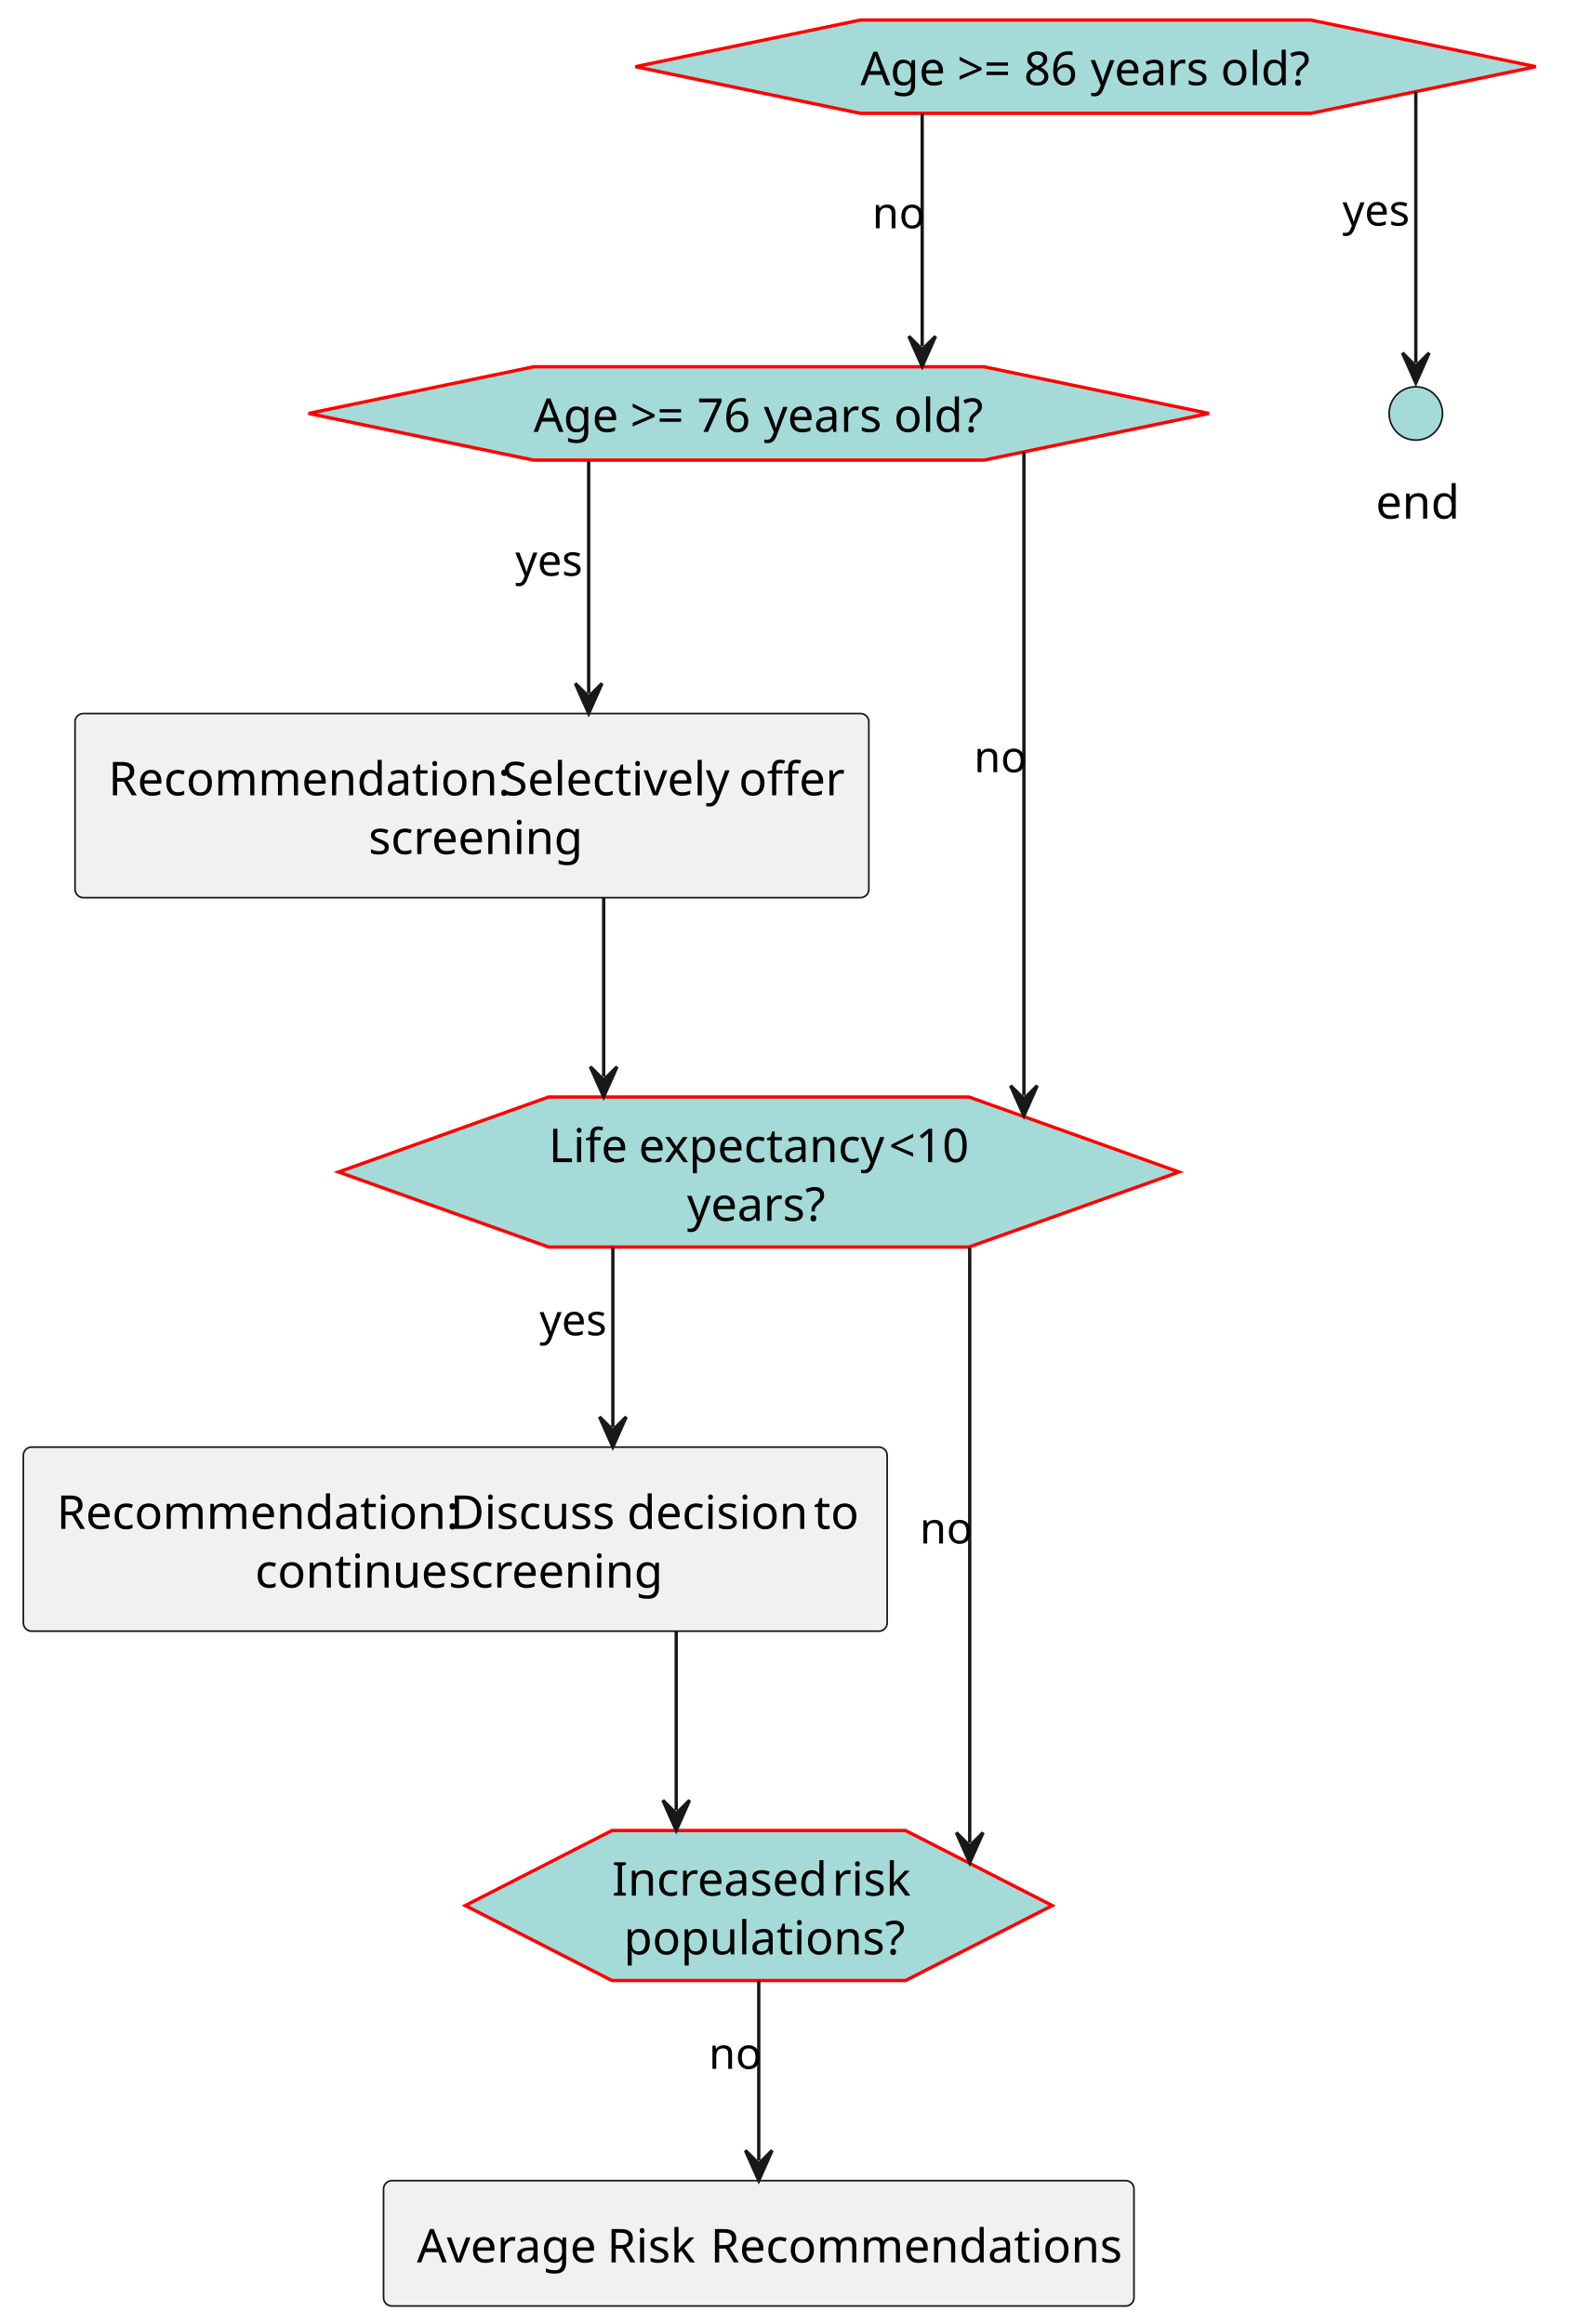
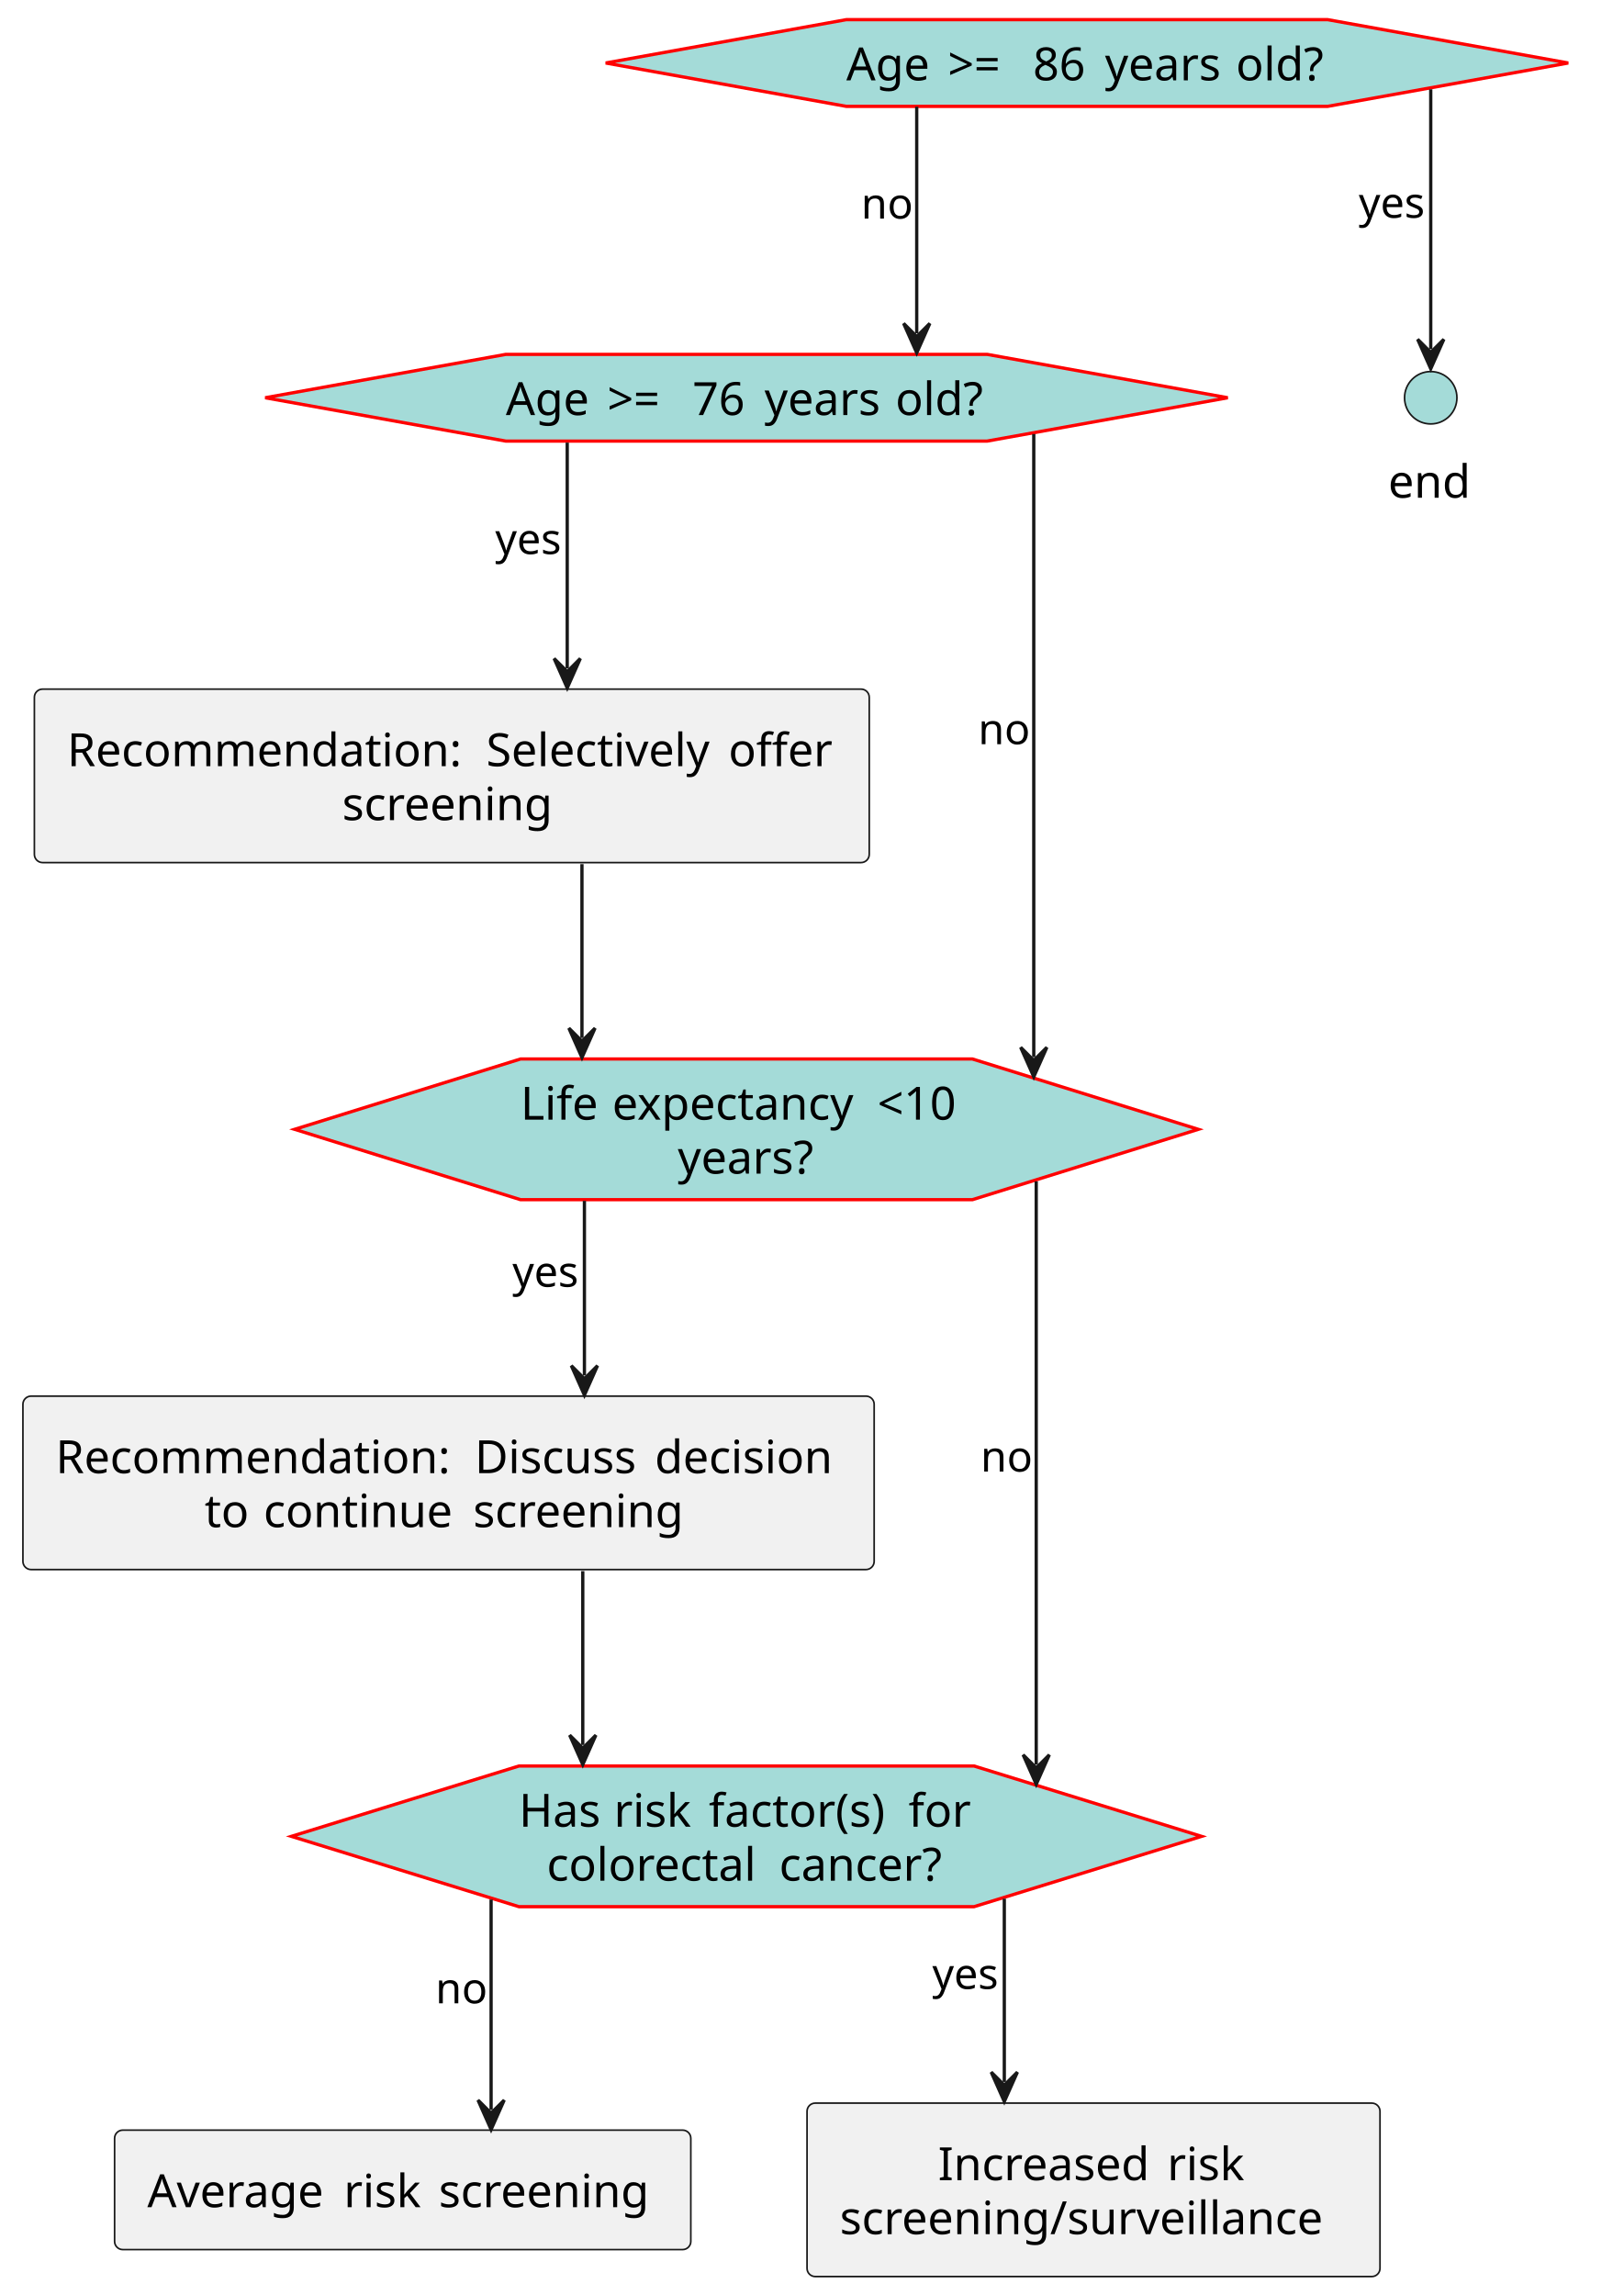
- <svg xmlns="http://www.w3.org/2000/svg" xmlns:xlink="http://www.w3.org/1999/xlink" contentStyleType="text/css" height="697px" preserveAspectRatio="none" style="width:477px;height:697px;background:#FFFFFF;" version="1.1" viewBox="0 0 477 697" width="477px" zoomAndPan="magnify">
+ <svg xmlns="http://www.w3.org/2000/svg" xmlns:xlink="http://www.w3.org/1999/xlink" contentStyleType="text/css" height="701px" preserveAspectRatio="none" style="width:496px;height:701px;background:#FFFFFF;" version="1.1" viewBox="0 0 496 701" width="496px" zoomAndPan="magnify">
  <defs />
  <g>
    <g id="elem_eve_Age86AndOlder">
      <a href="#eve-Age86AndOlder" target="_top" title="#eve-Age86AndOlder" xlink:actuate="onRequest" xlink:href="#eve-Age86AndOlder" xlink:show="new" xlink:title="#eve-Age86AndOlder" xlink:type="simple">
-         <polygon fill="#A4DBD8" points="460.5,20,393,6,258,6,190.5,20,258,34,393,34,460.5,20" style="stroke:#FF0000;stroke-width:1.0;" />
-         <text fill="#000000" font-family="sans-serif" font-size="14" lengthAdjust="spacing" textLength="25" x="258" y="25.533">Age</text>
-         <text fill="#000000" font-family="sans-serif" font-size="14" lengthAdjust="spacing" textLength="4" x="283" y="25.533"> </text>
-         <text fill="#000000" font-family="sans-serif" font-size="14" lengthAdjust="spacing" textLength="16" x="287" y="25.533">&gt;=</text>
-         <text fill="#000000" font-family="sans-serif" font-size="14" lengthAdjust="spacing" textLength="4" x="303" y="25.533"> </text>
-         <text fill="#000000" font-family="sans-serif" font-size="14" lengthAdjust="spacing" textLength="16" x="307" y="25.533">86</text>
-         <text fill="#000000" font-family="sans-serif" font-size="14" lengthAdjust="spacing" textLength="4" x="323" y="25.533"> </text>
-         <text fill="#000000" font-family="sans-serif" font-size="14" lengthAdjust="spacing" textLength="35" x="327" y="25.533">years</text>
-         <text fill="#000000" font-family="sans-serif" font-size="14" lengthAdjust="spacing" textLength="4" x="362" y="25.533"> </text>
-         <text fill="#000000" font-family="sans-serif" font-size="14" lengthAdjust="spacing" textLength="27" x="366" y="25.533">old?</text>
+         <polygon fill="#A4DBD8" points="479,19.24,405.5,6,258.5,6,185,19.24,258.5,32.49,405.5,32.49,479,19.24" style="stroke:#FF0000;stroke-width:1.0;" />
+         <text fill="#000000" font-family="sans-serif" font-size="14" lengthAdjust="spacing" textLength="27" x="258.5" y="24.535">Age</text>
+         <text fill="#000000" font-family="sans-serif" font-size="14" lengthAdjust="spacing" textLength="4" x="285.5" y="24.535"> </text>
+         <text fill="#000000" font-family="sans-serif" font-size="14" lengthAdjust="spacing" textLength="22" x="289.5" y="24.535">&gt;=</text>
+         <text fill="#000000" font-family="sans-serif" font-size="14" lengthAdjust="spacing" textLength="4" x="311.5" y="24.535"> </text>
+         <text fill="#000000" font-family="sans-serif" font-size="14" lengthAdjust="spacing" textLength="18" x="315.5" y="24.535">86</text>
+         <text fill="#000000" font-family="sans-serif" font-size="14" lengthAdjust="spacing" textLength="4" x="333.5" y="24.535"> </text>
+         <text fill="#000000" font-family="sans-serif" font-size="14" lengthAdjust="spacing" textLength="36" x="337.5" y="24.535">years</text>
+         <text fill="#000000" font-family="sans-serif" font-size="14" lengthAdjust="spacing" textLength="4" x="373.5" y="24.535"> </text>
+         <text fill="#000000" font-family="sans-serif" font-size="14" lengthAdjust="spacing" textLength="28" x="377.5" y="24.535">old?</text>
      </a>
    </g>
    <g id="elem_eve_AgeOver76">
      <a href="#eve-AgeOver76" target="_top" title="#eve-AgeOver76" xlink:actuate="onRequest" xlink:href="#eve-AgeOver76" xlink:show="new" xlink:title="#eve-AgeOver76" xlink:type="simple">
-         <polygon fill="#A4DBD8" points="362.5,124,295,110,160,110,92.5,124,160,138,295,138,362.5,124" style="stroke:#FF0000;stroke-width:1.0;" />
-         <text fill="#000000" font-family="sans-serif" font-size="14" lengthAdjust="spacing" textLength="25" x="160" y="129.533">Age</text>
-         <text fill="#000000" font-family="sans-serif" font-size="14" lengthAdjust="spacing" textLength="4" x="185" y="129.533"> </text>
-         <text fill="#000000" font-family="sans-serif" font-size="14" lengthAdjust="spacing" textLength="16" x="189" y="129.533">&gt;=</text>
-         <text fill="#000000" font-family="sans-serif" font-size="14" lengthAdjust="spacing" textLength="4" x="205" y="129.533"> </text>
-         <text fill="#000000" font-family="sans-serif" font-size="14" lengthAdjust="spacing" textLength="16" x="209" y="129.533">76</text>
-         <text fill="#000000" font-family="sans-serif" font-size="14" lengthAdjust="spacing" textLength="4" x="225" y="129.533"> </text>
-         <text fill="#000000" font-family="sans-serif" font-size="14" lengthAdjust="spacing" textLength="35" x="229" y="129.533">years</text>
-         <text fill="#000000" font-family="sans-serif" font-size="14" lengthAdjust="spacing" textLength="4" x="264" y="129.533"> </text>
-         <text fill="#000000" font-family="sans-serif" font-size="14" lengthAdjust="spacing" textLength="27" x="268" y="129.533">old?</text>
+         <polygon fill="#A4DBD8" points="375,121.49,301.5,108.24,154.5,108.24,81,121.49,154.5,134.73,301.5,134.73,375,121.49" style="stroke:#FF0000;stroke-width:1.0;" />
+         <text fill="#000000" font-family="sans-serif" font-size="14" lengthAdjust="spacing" textLength="27" x="154.5" y="126.775">Age</text>
+         <text fill="#000000" font-family="sans-serif" font-size="14" lengthAdjust="spacing" textLength="4" x="181.5" y="126.775"> </text>
+         <text fill="#000000" font-family="sans-serif" font-size="14" lengthAdjust="spacing" textLength="22" x="185.5" y="126.775">&gt;=</text>
+         <text fill="#000000" font-family="sans-serif" font-size="14" lengthAdjust="spacing" textLength="4" x="207.5" y="126.775"> </text>
+         <text fill="#000000" font-family="sans-serif" font-size="14" lengthAdjust="spacing" textLength="18" x="211.5" y="126.775">76</text>
+         <text fill="#000000" font-family="sans-serif" font-size="14" lengthAdjust="spacing" textLength="4" x="229.5" y="126.775"> </text>
+         <text fill="#000000" font-family="sans-serif" font-size="14" lengthAdjust="spacing" textLength="36" x="233.5" y="126.775">years</text>
+         <text fill="#000000" font-family="sans-serif" font-size="14" lengthAdjust="spacing" textLength="4" x="269.5" y="126.775"> </text>
+         <text fill="#000000" font-family="sans-serif" font-size="14" lengthAdjust="spacing" textLength="28" x="273.5" y="126.775">old?</text>
      </a>
    </g>
    <g id="elem_act_SelectivelyOfferScreening">
      <a href="#act-SelectivelyOfferScreening" target="_top" title="#act-SelectivelyOfferScreening" xlink:actuate="onRequest" xlink:href="#act-SelectivelyOfferScreening" xlink:show="new" xlink:title="#act-SelectivelyOfferScreening" xlink:type="simple">
-         <rect fill="#F1F1F1" height="55.219" rx="2.5" ry="2.5" style="stroke:#181818;stroke-width:0.5;" width="238" x="22.5" y="214" />
-         <text fill="#000000" font-family="sans-serif" font-size="14" lengthAdjust="spacing" textLength="114" x="32.5" y="238.533">Recommendation:</text>
-         <text fill="#000000" font-family="sans-serif" font-size="14" lengthAdjust="spacing" textLength="4" x="146.5" y="238.533"> </text>
-         <text fill="#000000" font-family="sans-serif" font-size="14" lengthAdjust="spacing" textLength="67" x="150.5" y="238.533">Selectively</text>
-         <text fill="#000000" font-family="sans-serif" font-size="14" lengthAdjust="spacing" textLength="4" x="217.5" y="238.533"> </text>
-         <text fill="#000000" font-family="sans-serif" font-size="14" lengthAdjust="spacing" textLength="29" x="221.5" y="238.533">offer</text>
-         <text fill="#000000" font-family="sans-serif" font-size="14" lengthAdjust="spacing" textLength="62" x="110.5" y="256.143">screening</text>
+         <rect fill="#F1F1F1" height="52.977" rx="2.5" ry="2.5" style="stroke:#181818;stroke-width:0.5;" width="255" x="10.5" y="210.49" />
+         <text fill="#000000" font-family="sans-serif" font-size="14" lengthAdjust="spacing" textLength="124" x="20.5" y="234.025">Recommendation:</text>
+         <text fill="#000000" font-family="sans-serif" font-size="14" lengthAdjust="spacing" textLength="4" x="144.5" y="234.025"> </text>
+         <text fill="#000000" font-family="sans-serif" font-size="14" lengthAdjust="spacing" textLength="70" x="148.5" y="234.025">Selectively</text>
+         <text fill="#000000" font-family="sans-serif" font-size="14" lengthAdjust="spacing" textLength="4" x="218.5" y="234.025"> </text>
+         <text fill="#000000" font-family="sans-serif" font-size="14" lengthAdjust="spacing" textLength="33" x="222.5" y="234.025">offer</text>
+         <text fill="#000000" font-family="sans-serif" font-size="14" lengthAdjust="spacing" textLength="67" x="104.5" y="250.513">screening</text>
      </a>
    </g>
    <g id="elem_eve_LifeExp10">
      <a href="#eve-LifeExp10" target="_top" title="#eve-LifeExp10" xlink:actuate="onRequest" xlink:href="#eve-LifeExp10" xlink:show="new" xlink:title="#eve-LifeExp10" xlink:type="simple">
-         <polygon fill="#A4DBD8" points="353.5,351.5,290.5,329,164.5,329,101.5,351.5,164.5,374,290.5,374,353.5,351.5" style="stroke:#FF0000;stroke-width:1.0;" />
-         <text fill="#000000" font-family="sans-serif" font-size="14" lengthAdjust="spacing" textLength="23" x="164.5" y="348.533">Life</text>
-         <text fill="#000000" font-family="sans-serif" font-size="14" lengthAdjust="spacing" textLength="4" x="187.5" y="348.533"> </text>
-         <text fill="#000000" font-family="sans-serif" font-size="14" lengthAdjust="spacing" textLength="71" x="191.5" y="348.533">expectancy</text>
-         <text fill="#000000" font-family="sans-serif" font-size="14" lengthAdjust="spacing" textLength="4" x="262.5" y="348.533"> </text>
-         <text fill="#000000" font-family="sans-serif" font-size="14" lengthAdjust="spacing" textLength="24" x="266.5" y="348.533">&lt;10</text>
-         <text fill="#000000" font-family="sans-serif" font-size="14" lengthAdjust="spacing" textLength="43" x="206" y="366.143">years?</text>
+         <polygon fill="#A4DBD8" points="366,344.95,297,323.46,159,323.46,90,344.95,159,366.44,297,366.44,366,344.95" style="stroke:#FF0000;stroke-width:1.0;" />
+         <text fill="#000000" font-family="sans-serif" font-size="14" lengthAdjust="spacing" textLength="24" x="159" y="341.995">Life</text>
+         <text fill="#000000" font-family="sans-serif" font-size="14" lengthAdjust="spacing" textLength="4" x="183" y="341.995"> </text>
+         <text fill="#000000" font-family="sans-serif" font-size="14" lengthAdjust="spacing" textLength="77" x="187" y="341.995">expectancy</text>
+         <text fill="#000000" font-family="sans-serif" font-size="14" lengthAdjust="spacing" textLength="4" x="264" y="341.995"> </text>
+         <text fill="#000000" font-family="sans-serif" font-size="14" lengthAdjust="spacing" textLength="29" x="268" y="341.995">&lt;10</text>
+         <text fill="#000000" font-family="sans-serif" font-size="14" lengthAdjust="spacing" textLength="42" x="207" y="358.483">years?</text>
      </a>
    </g>
    <g id="elem_act_sdmcontinuelifexp">
      <a href="#act-sdmcontinuelifexp" target="_top" title="#act-sdmcontinuelifexp" xlink:actuate="onRequest" xlink:href="#act-sdmcontinuelifexp" xlink:show="new" xlink:title="#act-sdmcontinuelifexp" xlink:type="simple">
-         <rect fill="#F1F1F1" height="55.219" rx="2.5" ry="2.5" style="stroke:#181818;stroke-width:0.5;" width="259" x="7" y="434" />
-         <text fill="#000000" font-family="sans-serif" font-size="14" lengthAdjust="spacing" textLength="114" x="17" y="458.533">Recommendation:</text>
-         <text fill="#000000" font-family="sans-serif" font-size="14" lengthAdjust="spacing" textLength="4" x="131" y="458.533"> </text>
-         <text fill="#000000" font-family="sans-serif" font-size="14" lengthAdjust="spacing" textLength="49" x="135" y="458.533">Discuss</text>
-         <text fill="#000000" font-family="sans-serif" font-size="14" lengthAdjust="spacing" textLength="4" x="184" y="458.533"> </text>
-         <text fill="#000000" font-family="sans-serif" font-size="14" lengthAdjust="spacing" textLength="52" x="188" y="458.533">decision</text>
-         <text fill="#000000" font-family="sans-serif" font-size="14" lengthAdjust="spacing" textLength="4" x="240" y="458.533"> </text>
-         <text fill="#000000" font-family="sans-serif" font-size="14" lengthAdjust="spacing" textLength="12" x="244" y="458.533">to</text>
-         <text fill="#000000" font-family="sans-serif" font-size="14" lengthAdjust="spacing" textLength="54" x="76.5" y="476.143">continue</text>
-         <text fill="#000000" font-family="sans-serif" font-size="14" lengthAdjust="spacing" textLength="4" x="130.5" y="476.143"> </text>
-         <text fill="#000000" font-family="sans-serif" font-size="14" lengthAdjust="spacing" textLength="62" x="134.5" y="476.143">screening</text>
+         <rect fill="#F1F1F1" height="52.977" rx="2.5" ry="2.5" style="stroke:#181818;stroke-width:0.5;" width="260" x="7" y="426.44" />
+         <text fill="#000000" font-family="sans-serif" font-size="14" lengthAdjust="spacing" textLength="124" x="17" y="449.975">Recommendation:</text>
+         <text fill="#000000" font-family="sans-serif" font-size="14" lengthAdjust="spacing" textLength="4" x="141" y="449.975"> </text>
+         <text fill="#000000" font-family="sans-serif" font-size="14" lengthAdjust="spacing" textLength="51" x="145" y="449.975">Discuss</text>
+         <text fill="#000000" font-family="sans-serif" font-size="14" lengthAdjust="spacing" textLength="4" x="196" y="449.975"> </text>
+         <text fill="#000000" font-family="sans-serif" font-size="14" lengthAdjust="spacing" textLength="57" x="200" y="449.975">decision</text>
+         <text fill="#000000" font-family="sans-serif" font-size="14" lengthAdjust="spacing" textLength="14" x="62.5" y="466.463">to</text>
+         <text fill="#000000" font-family="sans-serif" font-size="14" lengthAdjust="spacing" textLength="4" x="76.5" y="466.463"> </text>
+         <text fill="#000000" font-family="sans-serif" font-size="14" lengthAdjust="spacing" textLength="60" x="80.5" y="466.463">continue</text>
+         <text fill="#000000" font-family="sans-serif" font-size="14" lengthAdjust="spacing" textLength="4" x="140.5" y="466.463"> </text>
+         <text fill="#000000" font-family="sans-serif" font-size="14" lengthAdjust="spacing" textLength="67" x="144.5" y="466.463">screening</text>
      </a>
    </g>
-     <g id="elem_eve_riskCategorization">
-       <a href="#eve-riskCategorization" target="_top" title="#eve-riskCategorization" xlink:actuate="onRequest" xlink:href="#eve-riskCategorization" xlink:show="new" xlink:title="#eve-riskCategorization" xlink:type="simple">
-         <polygon fill="#A4DBD8" points="315.5,571.5,271.5,549,183.5,549,139.5,571.5,183.5,594,271.5,594,315.5,571.5" style="stroke:#FF0000;stroke-width:1.0;" />
-         <text fill="#000000" font-family="sans-serif" font-size="14" lengthAdjust="spacing" textLength="62" x="183.5" y="568.533">Increased</text>
-         <text fill="#000000" font-family="sans-serif" font-size="14" lengthAdjust="spacing" textLength="4" x="245.5" y="568.533"> </text>
-         <text fill="#000000" font-family="sans-serif" font-size="14" lengthAdjust="spacing" textLength="22" x="249.5" y="568.533">risk</text>
-         <text fill="#000000" font-family="sans-serif" font-size="14" lengthAdjust="spacing" textLength="81" x="187" y="586.143">populations?</text>
+     <g id="elem_eve_riskFactors">
+       <a href="#eve-riskFactors" target="_top" title="#eve-riskFactors" xlink:actuate="onRequest" xlink:href="#eve-riskFactors" xlink:show="new" xlink:title="#eve-riskFactors" xlink:type="simple">
+         <polygon fill="#A4DBD8" points="367,560.91,297.5,539.42,158.5,539.42,89,560.91,158.5,582.39,297.5,582.39,367,560.91" style="stroke:#FF0000;stroke-width:1.0;" />
+         <text fill="#000000" font-family="sans-serif" font-size="14" lengthAdjust="spacing" textLength="25" x="158.5" y="557.955">Has</text>
+         <text fill="#000000" font-family="sans-serif" font-size="14" lengthAdjust="spacing" textLength="4" x="183.5" y="557.955"> </text>
+         <text fill="#000000" font-family="sans-serif" font-size="14" lengthAdjust="spacing" textLength="25" x="187.5" y="557.955">risk</text>
+         <text fill="#000000" font-family="sans-serif" font-size="14" lengthAdjust="spacing" textLength="4" x="212.5" y="557.955"> </text>
+         <text fill="#000000" font-family="sans-serif" font-size="14" lengthAdjust="spacing" textLength="57" x="216.5" y="557.955">factor(s)</text>
+         <text fill="#000000" font-family="sans-serif" font-size="14" lengthAdjust="spacing" textLength="4" x="273.5" y="557.955"> </text>
+         <text fill="#000000" font-family="sans-serif" font-size="14" lengthAdjust="spacing" textLength="20" x="277.5" y="557.955">for</text>
+         <text fill="#000000" font-family="sans-serif" font-size="14" lengthAdjust="spacing" textLength="67" x="167" y="574.443">colorectal</text>
+         <text fill="#000000" font-family="sans-serif" font-size="14" lengthAdjust="spacing" textLength="4" x="234" y="574.443"> </text>
+         <text fill="#000000" font-family="sans-serif" font-size="14" lengthAdjust="spacing" textLength="51" x="238" y="574.443">cancer?</text>
      </a>
    </g>
    <g id="elem_end_1">
-       <ellipse cx="424.5" cy="124" fill="#A4DBD8" rx="8" ry="8" style="stroke:#181818;stroke-width:0.5;" />
-       <text fill="#000000" font-family="sans-serif" font-size="14" lengthAdjust="spacing" textLength="24" x="412.5" y="155.533">end</text>
+       <ellipse cx="437" cy="121.49" fill="#A4DBD8" rx="8" ry="8" style="stroke:#181818;stroke-width:0.5;" />
+       <text fill="#000000" font-family="sans-serif" font-size="14" lengthAdjust="spacing" textLength="26" x="424" y="152.025">end</text>
    </g>
-     <g id="elem_act_AvgRiskScreeningEligible">
-       <a href="#act-AvgRiskScreeningEligible" target="_top" title="#act-AvgRiskScreeningEligible" xlink:actuate="onRequest" xlink:href="#act-AvgRiskScreeningEligible" xlink:show="new" xlink:title="#act-AvgRiskScreeningEligible" xlink:type="simple">
-         <rect fill="#F1F1F1" height="37.609" rx="2.5" ry="2.5" style="stroke:#181818;stroke-width:0.5;" width="225" x="115" y="654" />
-         <text fill="#000000" font-family="sans-serif" font-size="14" lengthAdjust="spacing" textLength="53" x="125" y="678.533">Average</text>
-         <text fill="#000000" font-family="sans-serif" font-size="14" lengthAdjust="spacing" textLength="4" x="178" y="678.533"> </text>
-         <text fill="#000000" font-family="sans-serif" font-size="14" lengthAdjust="spacing" textLength="27" x="182" y="678.533">Risk</text>
-         <text fill="#000000" font-family="sans-serif" font-size="14" lengthAdjust="spacing" textLength="4" x="209" y="678.533"> </text>
-         <text fill="#000000" font-family="sans-serif" font-size="14" lengthAdjust="spacing" textLength="117" x="213" y="678.533">Recommendations</text>
+     <g id="elem_act_AvgRiskEligible">
+       <a href="#act-AvgRiskEligible" target="_top" title="#act-AvgRiskEligible" xlink:actuate="onRequest" xlink:href="#act-AvgRiskEligible" xlink:show="new" xlink:title="#act-AvgRiskEligible" xlink:type="simple">
+         <rect fill="#F1F1F1" height="36.488" rx="2.5" ry="2.5" style="stroke:#181818;stroke-width:0.5;" width="176" x="35" y="650.64" />
+         <text fill="#000000" font-family="sans-serif" font-size="14" lengthAdjust="spacing" textLength="56" x="45" y="674.175">Average</text>
+         <text fill="#000000" font-family="sans-serif" font-size="14" lengthAdjust="spacing" textLength="4" x="101" y="674.175"> </text>
+         <text fill="#000000" font-family="sans-serif" font-size="14" lengthAdjust="spacing" textLength="25" x="105" y="674.175">risk</text>
+         <text fill="#000000" font-family="sans-serif" font-size="14" lengthAdjust="spacing" textLength="4" x="130" y="674.175"> </text>
+         <text fill="#000000" font-family="sans-serif" font-size="14" lengthAdjust="spacing" textLength="67" x="134" y="674.175">screening</text>
+       </a>
+     </g>
+     <g id="elem_act_incRiskEligible">
+       <a href="#act-incRiskEligible" target="_top" title="#act-incRiskEligible" xlink:actuate="onRequest" xlink:href="#act-incRiskEligible" xlink:show="new" xlink:title="#act-incRiskEligible" xlink:type="simple">
+         <rect fill="#F1F1F1" height="52.977" rx="2.5" ry="2.5" style="stroke:#181818;stroke-width:0.5;" width="175" x="246.5" y="642.39" />
+         <text fill="#000000" font-family="sans-serif" font-size="14" lengthAdjust="spacing" textLength="66" x="286.5" y="665.925">Increased</text>
+         <text fill="#000000" font-family="sans-serif" font-size="14" lengthAdjust="spacing" textLength="4" x="352.5" y="665.925"> </text>
+         <text fill="#000000" font-family="sans-serif" font-size="14" lengthAdjust="spacing" textLength="25" x="356.5" y="665.925">risk</text>
+         <text fill="#000000" font-family="sans-serif" font-size="14" lengthAdjust="spacing" textLength="155" x="256.5" y="682.413">screening/surveillance</text>
      </a>
    </g>
    <g id="link_eve_Age86AndOlder_eve_AgeOver76">
-       <path d="M276.5,34.03 C276.5,53.88 276.5,83.96 276.5,103.86 " fill="none" id="eve_Age86AndOlder-to-eve_AgeOver76" style="stroke:#181818;stroke-width:1.0;" />
-       <polygon fill="#181818" points="276.5,109.86,280.5,100.86,276.5,104.86,272.5,100.86,276.5,109.86" style="stroke:#181818;stroke-width:1.0;" />
-       <text fill="#000000" font-family="sans-serif" font-size="13" lengthAdjust="spacing" textLength="14" x="261.5" y="68.445">no</text>
+       <path d="M280,32.61 C280,52.1 280,82.12 280,101.79 " fill="none" id="eve_Age86AndOlder-to-eve_AgeOver76" style="stroke:#181818;stroke-width:1.0;" />
+       <polygon fill="#181818" points="280,107.79,284,98.79,280,102.79,276,98.79,280,107.79" style="stroke:#181818;stroke-width:1.0;" />
+       <text fill="#000000" font-family="sans-serif" font-size="13" lengthAdjust="spacing" textLength="16" x="263" y="66.768">no</text>
    </g>
    <g id="link_eve_Age86AndOlder_end_1">
-       <path d="M424.5,27.48 C424.5,46.11 424.5,88.54 424.5,108.84 " fill="none" id="eve_Age86AndOlder-to-end_1" style="stroke:#181818;stroke-width:1.0;" />
-       <polygon fill="#181818" points="424.5,114.84,428.5,105.84,424.5,109.84,420.5,105.84,424.5,114.84" style="stroke:#181818;stroke-width:1.0;" />
-       <text fill="#000000" font-family="sans-serif" font-size="13" lengthAdjust="spacing" textLength="21" x="402.5" y="67.655">yes</text>
+       <path d="M437,27.27 C437,46.1 437,87.01 437,106.64 " fill="none" id="eve_Age86AndOlder-to-end_1" style="stroke:#181818;stroke-width:1.0;" />
+       <polygon fill="#181818" points="437,112.64,441,103.64,437,107.64,433,103.64,437,112.64" style="stroke:#181818;stroke-width:1.0;" />
+       <text fill="#000000" font-family="sans-serif" font-size="13" lengthAdjust="spacing" textLength="21" x="415" y="66.518">yes</text>
    </g>
    <g id="link_eve_AgeOver76_eve_LifeExp10">
-       <path d="M307,135.59 C307,172.99 307,284.54 307,328.6 " fill="none" id="eve_AgeOver76-to-eve_LifeExp10" style="stroke:#181818;stroke-width:1.0;" />
-       <polygon fill="#181818" points="307,334.6,311,325.6,307,329.6,303,325.6,307,334.6" style="stroke:#181818;stroke-width:1.0;" />
-       <text fill="#000000" font-family="sans-serif" font-size="13" lengthAdjust="spacing" textLength="14" x="292" y="231.595">no</text>
+       <path d="M315.75,132.57 C315.75,169.12 315.75,279.95 315.75,322.91 " fill="none" id="eve_AgeOver76-to-eve_LifeExp10" style="stroke:#181818;stroke-width:1.0;" />
+       <polygon fill="#181818" points="315.75,328.91,319.75,319.91,315.75,323.91,311.75,319.91,315.75,328.91" style="stroke:#181818;stroke-width:1.0;" />
+       <text fill="#000000" font-family="sans-serif" font-size="13" lengthAdjust="spacing" textLength="16" x="298.75" y="227.308">no</text>
    </g>
    <g id="link_eve_AgeOver76_act_SelectivelyOfferScreening">
-       <path d="M176.5,138.41 C176.5,157.16 176.5,184.32 176.5,207.97 " fill="none" id="eve_AgeOver76-to-act_SelectivelyOfferScreening" style="stroke:#181818;stroke-width:1.0;" />
-       <polygon fill="#181818" points="176.5,213.97,180.5,204.97,176.5,208.97,172.5,204.97,176.5,213.97" style="stroke:#181818;stroke-width:1.0;" />
-       <text fill="#000000" font-family="sans-serif" font-size="13" lengthAdjust="spacing" textLength="21" x="154.5" y="172.685">yes</text>
+       <path d="M173.25,135.19 C173.25,153.59 173.25,180.69 173.25,204.14 " fill="none" id="eve_AgeOver76-to-act_SelectivelyOfferScreening" style="stroke:#181818;stroke-width:1.0;" />
+       <polygon fill="#181818" points="173.25,210.14,177.25,201.14,173.25,205.14,169.25,201.14,173.25,210.14" style="stroke:#181818;stroke-width:1.0;" />
+       <text fill="#000000" font-family="sans-serif" font-size="13" lengthAdjust="spacing" textLength="21" x="151.25" y="169.228">yes</text>
    </g>
    <g id="link_act_SelectivelyOfferScreening_eve_LifeExp10">
-       <path d="M181,269.26 C181,287.71 181,305.65 181,322.93 " fill="none" id="act_SelectivelyOfferScreening-to-eve_LifeExp10" style="stroke:#181818;stroke-width:1.0;" />
-       <polygon fill="#181818" points="181,328.93,185,319.93,181,323.93,177,319.93,181,328.93" style="stroke:#181818;stroke-width:1.0;" />
+       <path d="M177.75,263.94 C177.75,282.18 177.75,299.97 177.75,317.04 " fill="none" id="act_SelectivelyOfferScreening-to-eve_LifeExp10" style="stroke:#181818;stroke-width:1.0;" />
+       <polygon fill="#181818" points="177.75,323.04,181.75,314.04,177.75,318.04,173.75,314.04,177.75,323.04" style="stroke:#181818;stroke-width:1.0;" />
    </g>
    <g id="link_eve_LifeExp10_act_sdmcontinuelifexp">
-       <path d="M183.75,374.03 C183.75,391.37 183.75,409.44 183.75,427.94 " fill="none" id="eve_LifeExp10-to-act_sdmcontinuelifexp" style="stroke:#181818;stroke-width:1.0;" />
-       <polygon fill="#181818" points="183.75,433.94,187.75,424.94,183.75,428.94,179.75,424.94,183.75,433.94" style="stroke:#181818;stroke-width:1.0;" />
-       <text fill="#000000" font-family="sans-serif" font-size="13" lengthAdjust="spacing" textLength="21" x="161.75" y="400.475">yes</text>
+       <path d="M178.5,366.8 C178.5,383.93 178.5,401.85 178.5,420.14 " fill="none" id="eve_LifeExp10-to-act_sdmcontinuelifexp" style="stroke:#181818;stroke-width:1.0;" />
+       <polygon fill="#181818" points="178.5,426.14,182.5,417.14,178.5,421.14,174.5,417.14,178.5,426.14" style="stroke:#181818;stroke-width:1.0;" />
+       <text fill="#000000" font-family="sans-serif" font-size="13" lengthAdjust="spacing" textLength="21" x="156.5" y="393.038">yes</text>
    </g>
-     <g id="link_eve_LifeExp10_eve_riskCategorization">
-       <path d="M290.75,374.22 C290.75,420.11 290.75,516.56 290.75,552.63 " fill="none" id="eve_LifeExp10-to-eve_riskCategorization" style="stroke:#181818;stroke-width:1.0;" />
-       <polygon fill="#181818" points="290.75,558.63,294.75,549.63,290.75,553.63,286.75,549.63,290.75,558.63" style="stroke:#181818;stroke-width:1.0;" />
-       <text fill="#000000" font-family="sans-serif" font-size="13" lengthAdjust="spacing" textLength="14" x="275.75" y="462.915">no</text>
+     <g id="link_eve_LifeExp10_eve_riskFactors">
+       <path d="M316.5,360.83 C316.5,400.77 316.5,499.04 316.5,539 " fill="none" id="eve_LifeExp10-to-eve_riskFactors" style="stroke:#181818;stroke-width:1.0;" />
+       <polygon fill="#181818" points="316.5,545,320.5,536,316.5,540,312.5,536,316.5,545" style="stroke:#181818;stroke-width:1.0;" />
+       <text fill="#000000" font-family="sans-serif" font-size="13" lengthAdjust="spacing" textLength="16" x="299.5" y="449.488">no</text>
    </g>
-     <g id="link_act_sdmcontinuelifexp_eve_riskCategorization">
-       <path d="M202.75,489.26 C202.75,507.71 202.75,525.65 202.75,542.93 " fill="none" id="act_sdmcontinuelifexp-to-eve_riskCategorization" style="stroke:#181818;stroke-width:1.0;" />
-       <polygon fill="#181818" points="202.75,548.93,206.75,539.93,202.75,543.93,198.75,539.93,202.75,548.93" style="stroke:#181818;stroke-width:1.0;" />
+     <g id="link_act_sdmcontinuelifexp_eve_riskFactors">
+       <path d="M178,479.9 C178,498.14 178,515.92 178,532.99 " fill="none" id="act_sdmcontinuelifexp-to-eve_riskFactors" style="stroke:#181818;stroke-width:1.0;" />
+       <polygon fill="#181818" points="178,538.99,182,529.99,178,533.99,174,529.99,178,538.99" style="stroke:#181818;stroke-width:1.0;" />
    </g>
-     <g id="link_eve_riskCategorization_act_AvgRiskScreeningEligible">
-       <path d="M227.5,594.03 C227.5,612.01 227.5,630.94 227.5,647.95 " fill="none" id="eve_riskCategorization-to-act_AvgRiskScreeningEligible" style="stroke:#181818;stroke-width:1.0;" />
-       <polygon fill="#181818" points="227.5,653.95,231.5,644.95,227.5,648.95,223.5,644.95,227.5,653.95" style="stroke:#181818;stroke-width:1.0;" />
-       <text fill="#000000" font-family="sans-serif" font-size="13" lengthAdjust="spacing" textLength="14" x="212.5" y="620.485">no</text>
+     <g id="link_eve_riskFactors_act_AvgRiskEligible">
+       <path d="M150,580.21 C150,600.11 150,624.9 150,644.47 " fill="none" id="eve_riskFactors-to-act_AvgRiskEligible" style="stroke:#181818;stroke-width:1.0;" />
+       <polygon fill="#181818" points="150,650.47,154,641.47,150,645.47,146,641.47,150,650.47" style="stroke:#181818;stroke-width:1.0;" />
+       <text fill="#000000" font-family="sans-serif" font-size="13" lengthAdjust="spacing" textLength="16" x="133" y="611.908">no</text>
+     </g>
+     <g id="link_eve_riskFactors_act_incRiskEligible">
+       <path d="M306.75,579.96 C306.75,597.15 306.75,616.63 306.75,635.92 " fill="none" id="eve_riskFactors-to-act_incRiskEligible" style="stroke:#181818;stroke-width:1.0;" />
+       <polygon fill="#181818" points="306.75,641.92,310.75,632.92,306.75,636.92,302.75,632.92,306.75,641.92" style="stroke:#181818;stroke-width:1.0;" />
+       <text fill="#000000" font-family="sans-serif" font-size="13" lengthAdjust="spacing" textLength="21" x="284.75" y="607.508">yes</text>
    </g>
  </g>
</svg>
